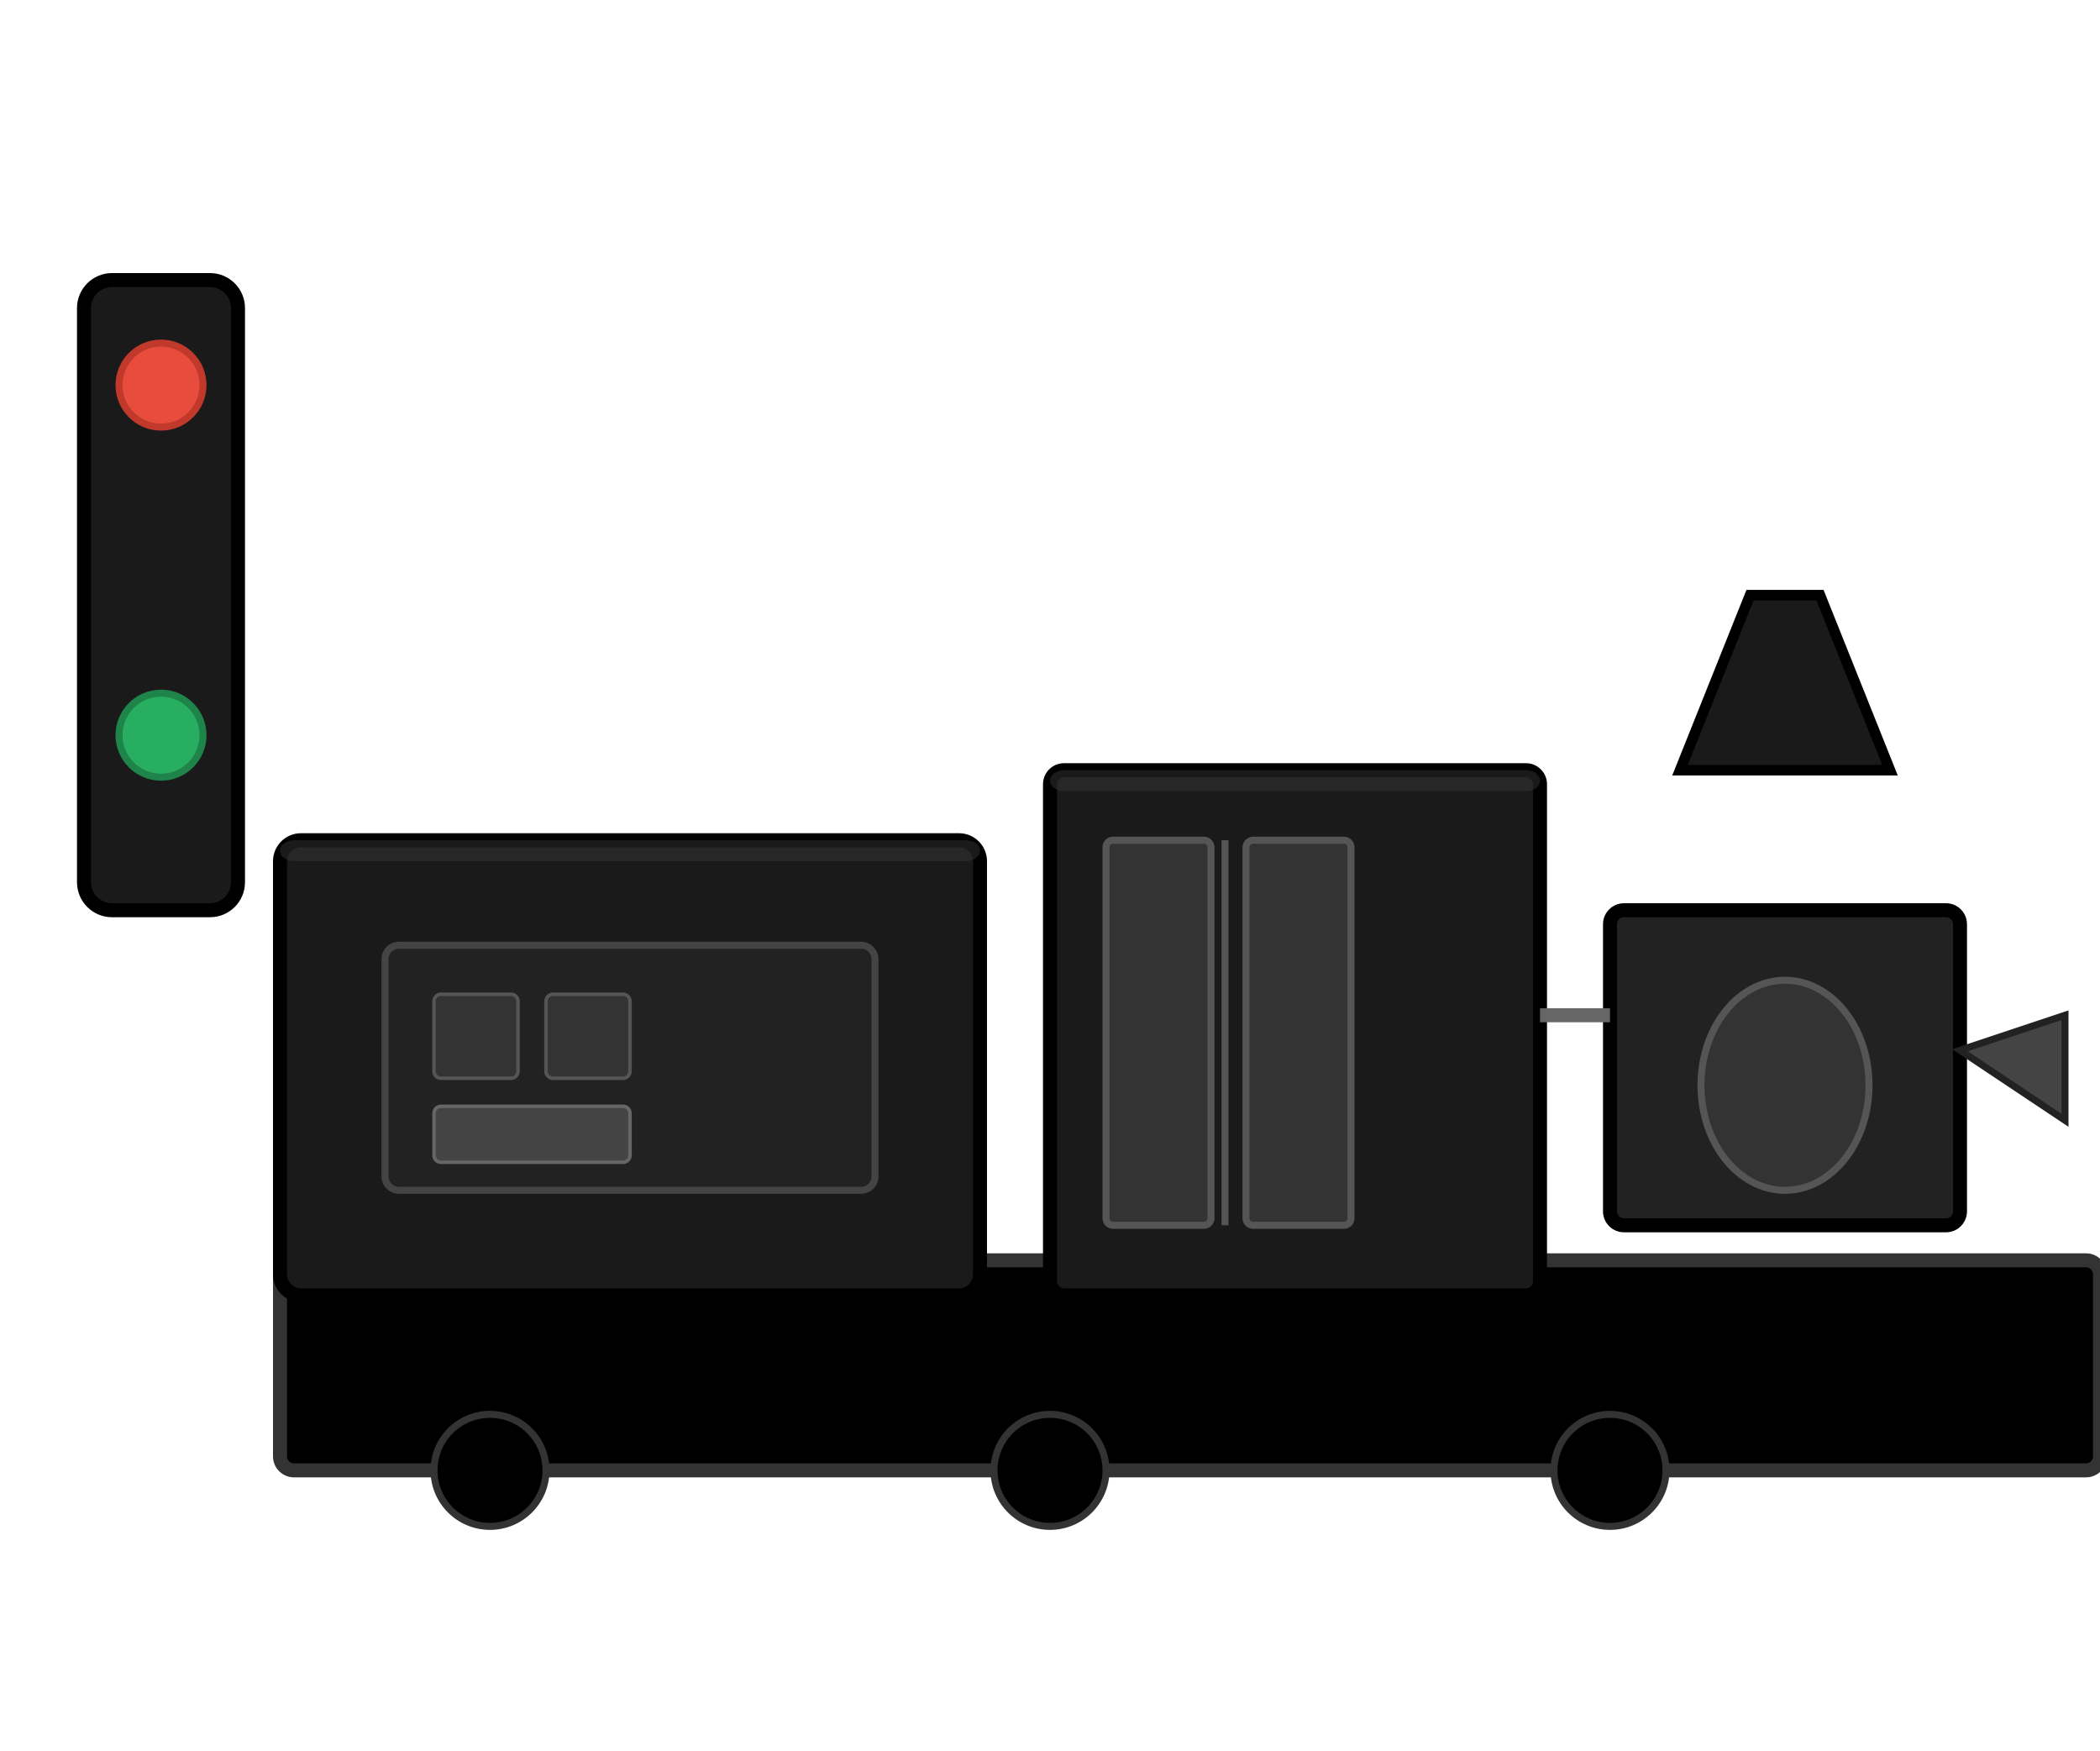
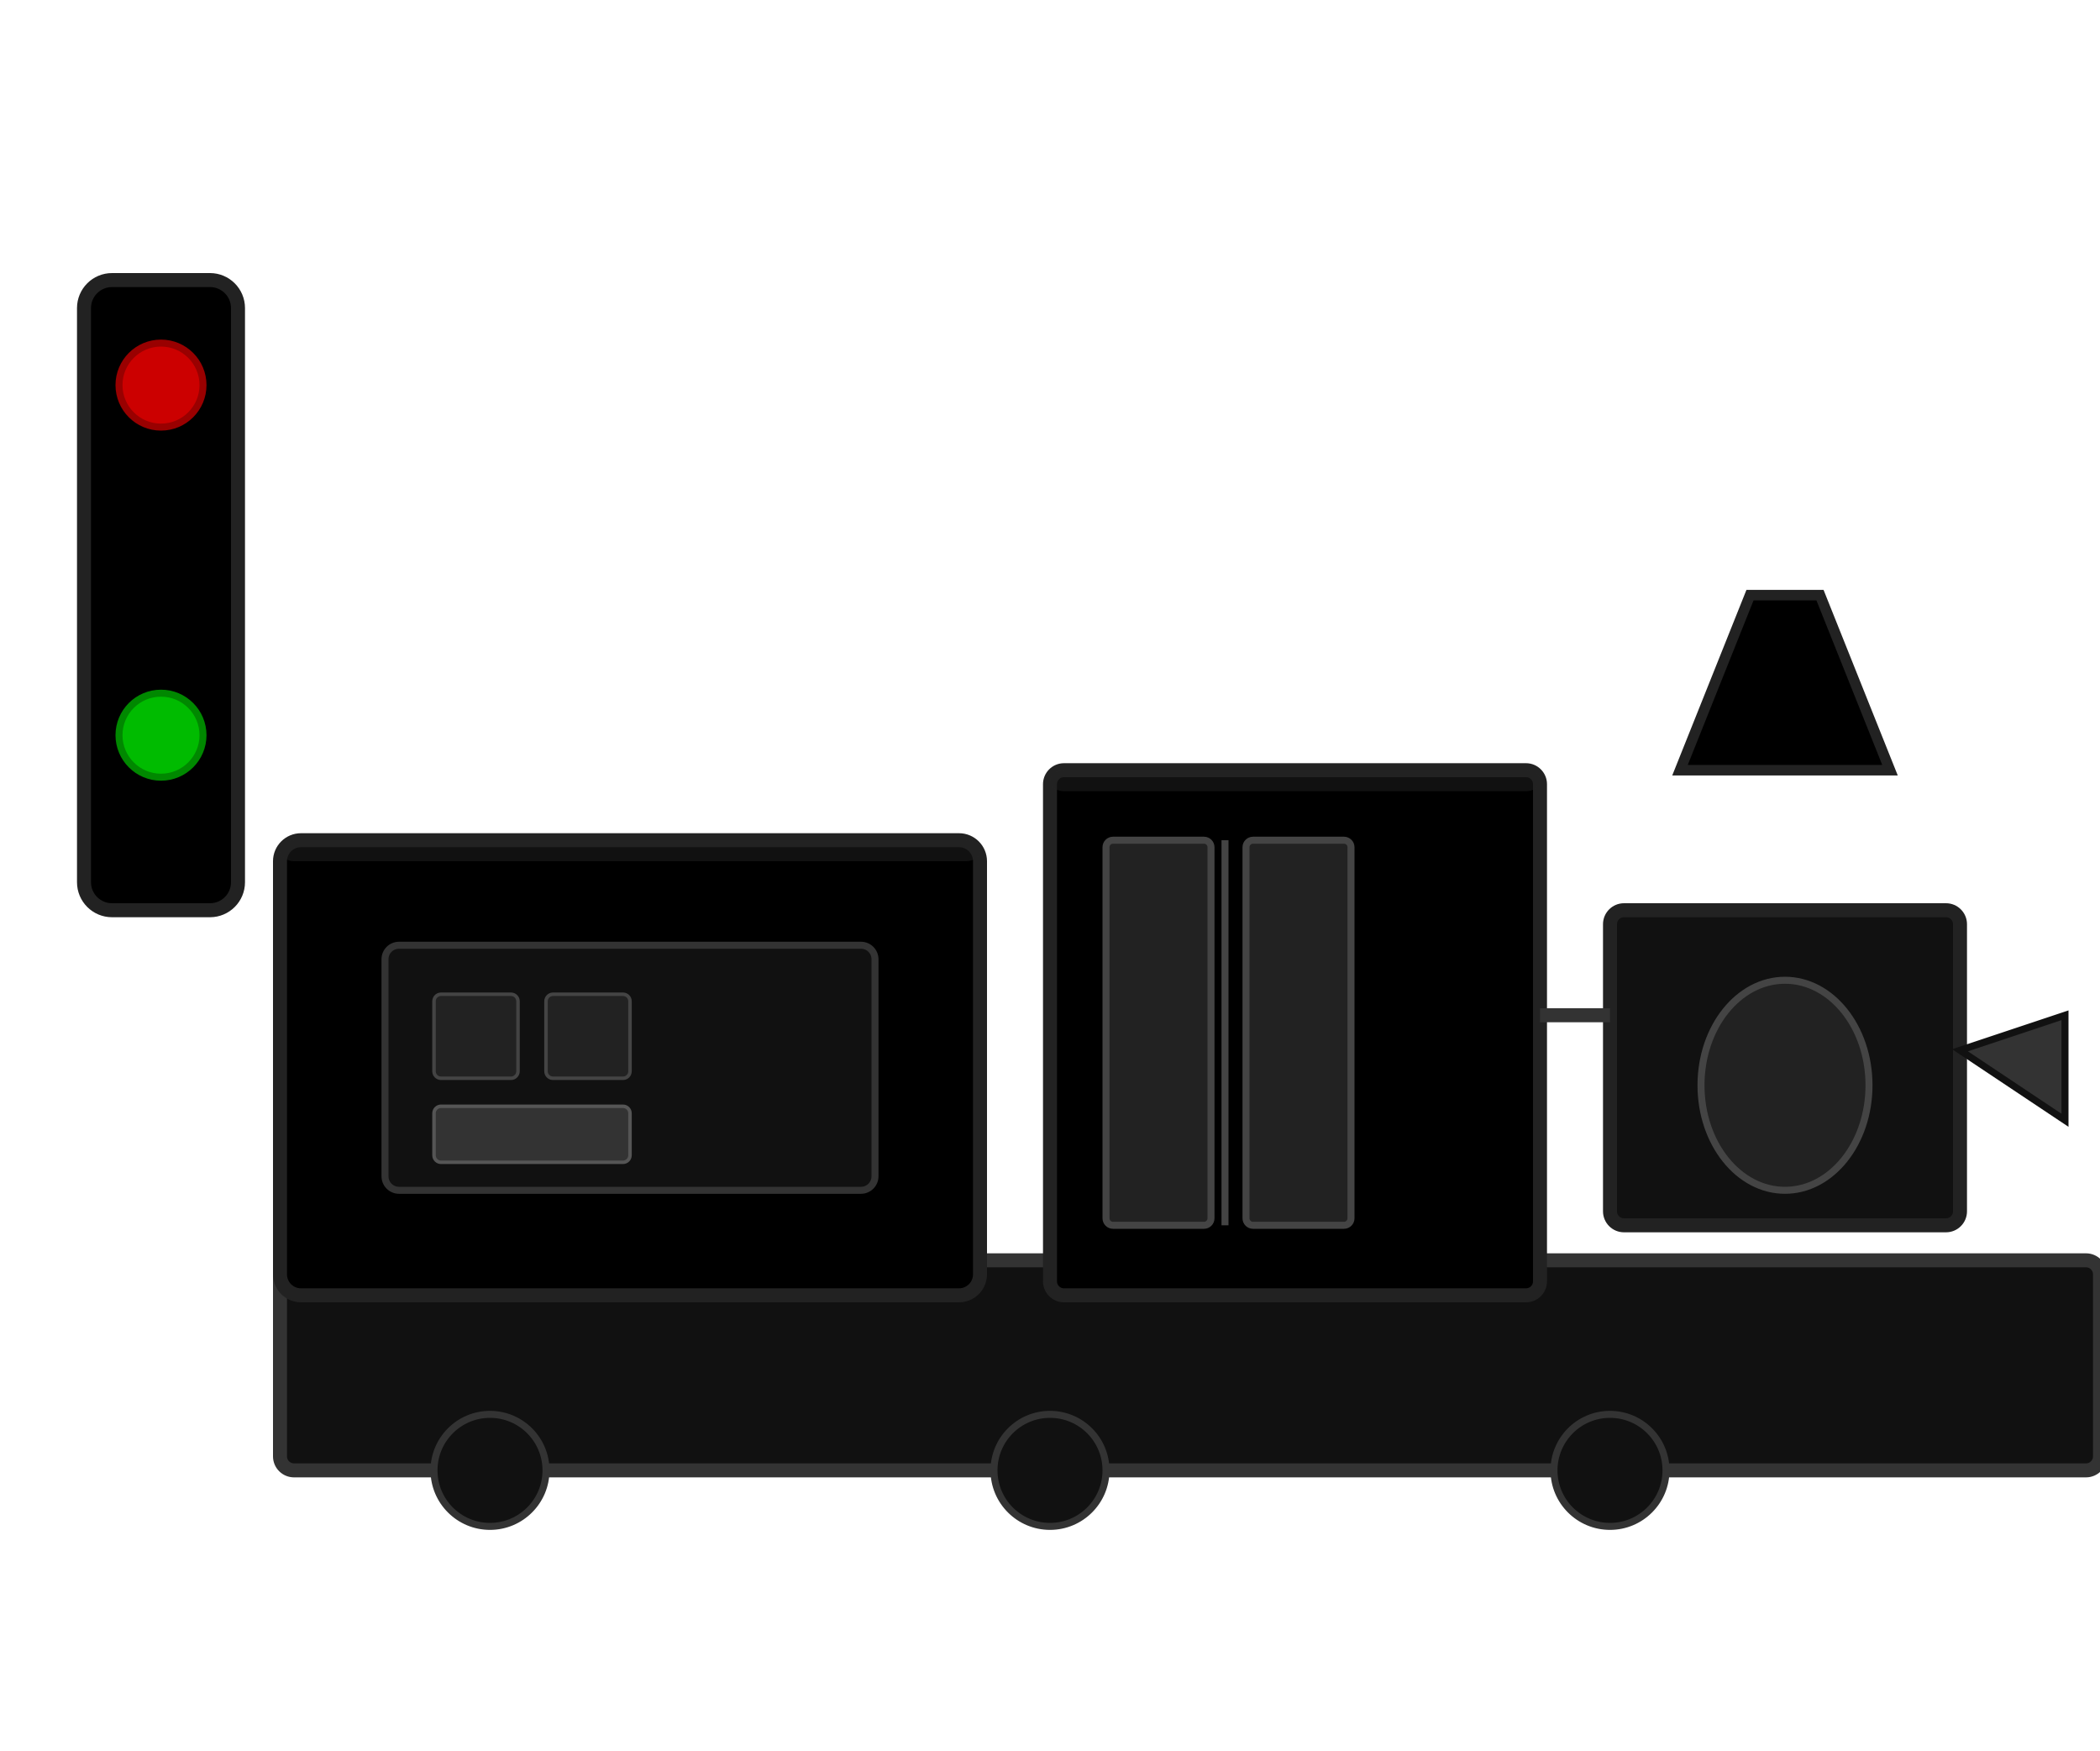
<svg xmlns="http://www.w3.org/2000/svg" viewBox="0 0 300 250">
  <g>
-     <rect x="20" y="50" width="6" height="80" fill="#333" stroke="#000" stroke-width="1" />
-     <rect x="12" y="40" width="22" height="90" fill="#1a1a1a" stroke="#000" stroke-width="2" rx="4" />
-     <circle cx="23" cy="55" r="6" fill="#e74c3c" stroke="#c0392b" stroke-width="1" />
-     <circle cx="23" cy="105" r="6" fill="#27ae60" stroke="#1e8449" stroke-width="1" />
+     <rect x="20" y="50" width="6" height="80" fill="#222" stroke="#111" stroke-width="1" />
+     <rect x="12" y="40" width="22" height="90" fill="#000" stroke="#222" stroke-width="2" rx="4" />
+     <circle cx="23" cy="55" r="6" fill="#cc0000" stroke="#990000" stroke-width="1" />
+     <circle cx="23" cy="105" r="6" fill="#00bb00" stroke="#008800" stroke-width="1" />
  </g>
  <g>
-     <rect x="40" y="180" width="260" height="30" fill="#000" stroke="#333" stroke-width="2" rx="2" />
-     <circle cx="70" cy="210" r="8" fill="#000" stroke="#333" stroke-width="1" />
-     <circle cx="150" cy="210" r="8" fill="#000" stroke="#333" stroke-width="1" />
-     <circle cx="230" cy="210" r="8" fill="#000" stroke="#333" stroke-width="1" />
-     <rect x="40" y="120" width="100" height="65" fill="#1a1a1a" stroke="#000" stroke-width="2" rx="3" />
+     <rect x="40" y="180" width="260" height="30" fill="#111" stroke="#333" stroke-width="2" rx="2" />
+     <circle cx="70" cy="210" r="8" fill="#111" stroke="#333" stroke-width="1" />
+     <circle cx="150" cy="210" r="8" fill="#111" stroke="#333" stroke-width="1" />
+     <circle cx="230" cy="210" r="8" fill="#111" stroke="#333" stroke-width="1" />
+     <rect x="40" y="120" width="100" height="65" fill="#000" stroke="#222" stroke-width="2" rx="3" />
    <g>
-       <rect x="55" y="135" width="70" height="35" fill="#222" stroke="#444" stroke-width="1" rx="2" />
-       <rect x="62" y="142" width="12" height="12" fill="#333" stroke="#555" stroke-width="0.5" rx="1" />
-       <rect x="78" y="142" width="12" height="12" fill="#333" stroke="#555" stroke-width="0.5" rx="1" />
-       <rect x="62" y="158" width="28" height="8" fill="#444" stroke="#666" stroke-width="0.5" rx="1" />
+       <rect x="55" y="135" width="70" height="35" fill="#111" stroke="#333" stroke-width="1" rx="2" />
+       <rect x="62" y="142" width="12" height="12" fill="#222" stroke="#444" stroke-width="0.5" rx="1" />
+       <rect x="78" y="142" width="12" height="12" fill="#222" stroke="#444" stroke-width="0.5" rx="1" />
+       <rect x="62" y="158" width="28" height="8" fill="#333" stroke="#555" stroke-width="0.5" rx="1" />
    </g>
    <g>
-       <rect x="150" y="110" width="70" height="75" fill="#1a1a1a" stroke="#000" stroke-width="2" rx="2" />
-       <rect x="158" y="120" width="15" height="55" fill="#333" stroke="#555" stroke-width="1" rx="1" />
-       <rect x="178" y="120" width="15" height="55" fill="#333" stroke="#555" stroke-width="1" rx="1" />
-       <line x1="175" y1="120" x2="175" y2="175" stroke="#555" stroke-width="1" />
+       <rect x="150" y="110" width="70" height="75" fill="#000" stroke="#222" stroke-width="2" rx="2" />
+       <rect x="158" y="120" width="15" height="55" fill="#222" stroke="#444" stroke-width="1" rx="1" />
+       <rect x="178" y="120" width="15" height="55" fill="#222" stroke="#444" stroke-width="1" rx="1" />
+       <line x1="175" y1="120" x2="175" y2="175" stroke="#444" stroke-width="1" />
    </g>
    <g>
-       <rect x="230" y="130" width="50" height="45" fill="#222" stroke="#000" stroke-width="2" rx="2" />
-       <polygon points="240,110 270,110 260,85 250,85" fill="#1a1a1a" stroke="#000" stroke-width="1.5" />
-       <ellipse cx="255" cy="155" rx="12" ry="15" fill="#333" stroke="#555" stroke-width="1" />
-       <polygon points="280,150 295,145 295,160" fill="#444" stroke="#222" stroke-width="1" />
+       <rect x="230" y="130" width="50" height="45" fill="#111" stroke="#222" stroke-width="2" rx="2" />
+       <polygon points="240,110 270,110 260,85 250,85" fill="#000" stroke="#222" stroke-width="1.5" />
+       <ellipse cx="255" cy="155" rx="12" ry="15" fill="#222" stroke="#444" stroke-width="1" />
+       <polygon points="280,150 295,145 295,160" fill="#333" stroke="#111" stroke-width="1" />
    </g>
-     <line x1="220" y1="145" x2="230" y2="145" stroke="#666" stroke-width="2" />
+     <line x1="220" y1="145" x2="230" y2="145" stroke="#333" stroke-width="2" />
  </g>
-   <rect x="40" y="120" width="100" height="3" fill="#333" opacity="0.5" rx="2" />
-   <rect x="150" y="110" width="70" height="3" fill="#333" opacity="0.5" rx="2" />
+   <rect x="40" y="120" width="100" height="3" fill="#222" opacity="0.5" rx="2" />
+   <rect x="150" y="110" width="70" height="3" fill="#222" opacity="0.5" rx="2" />
</svg>
